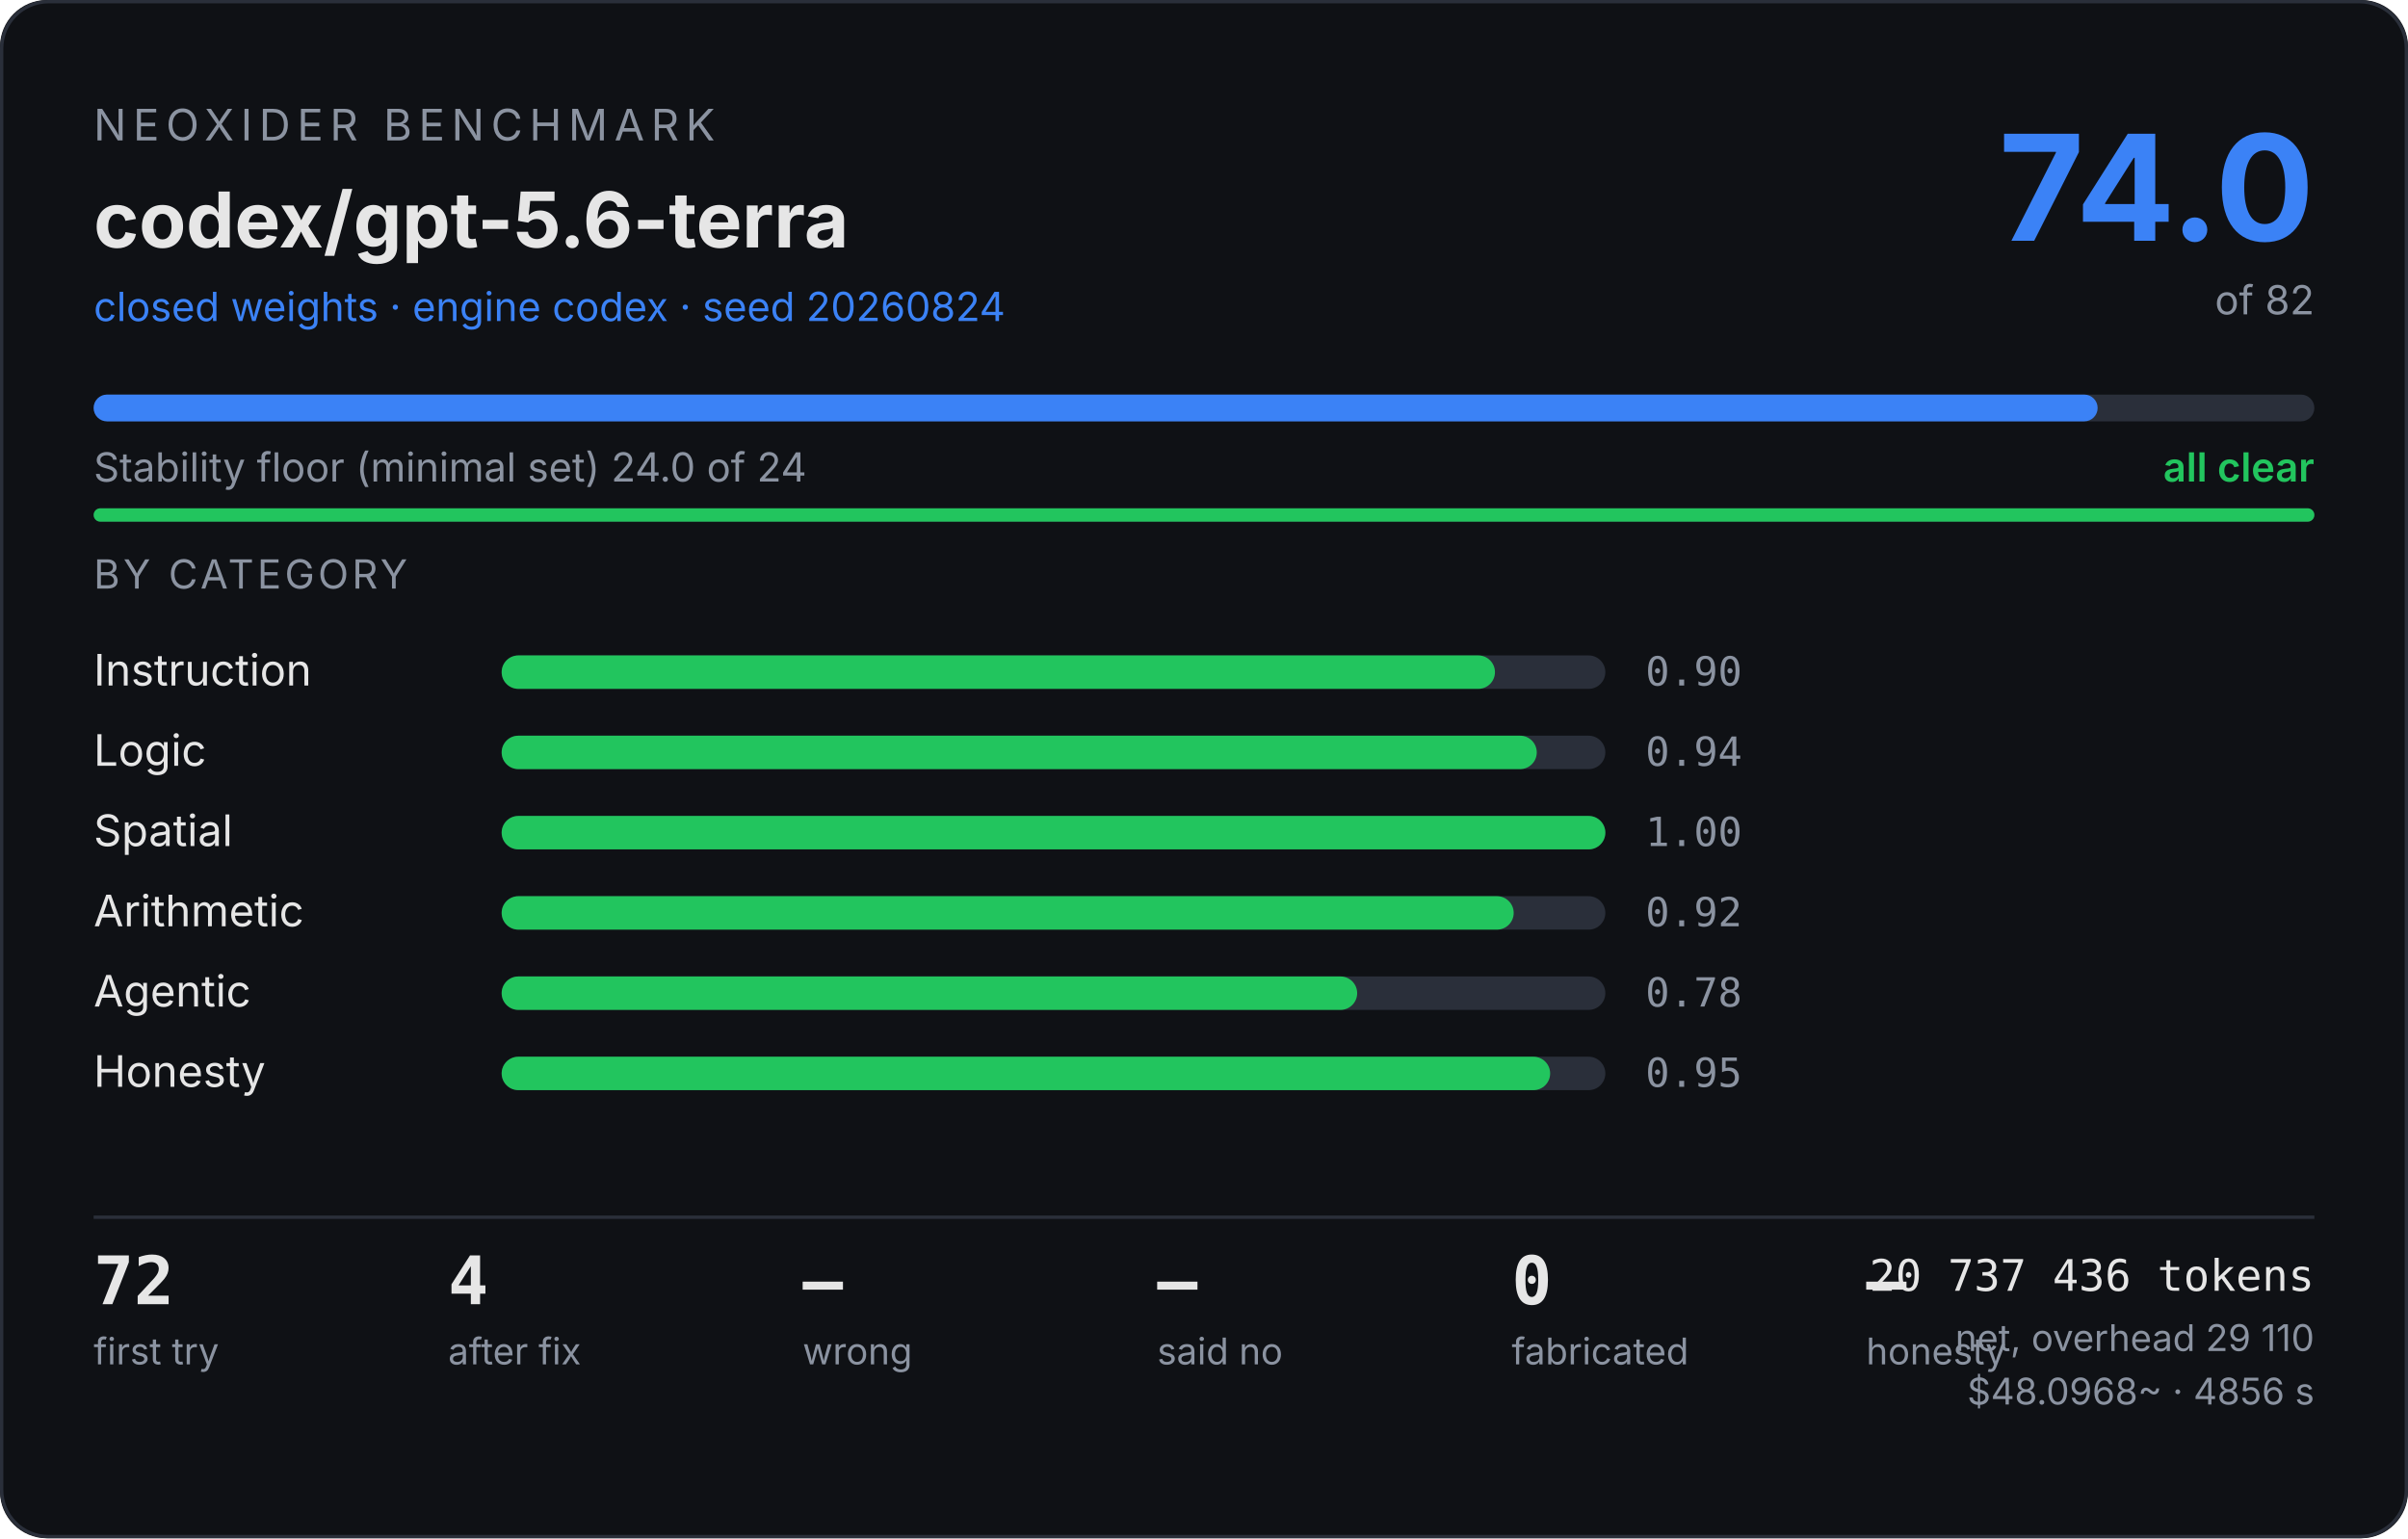
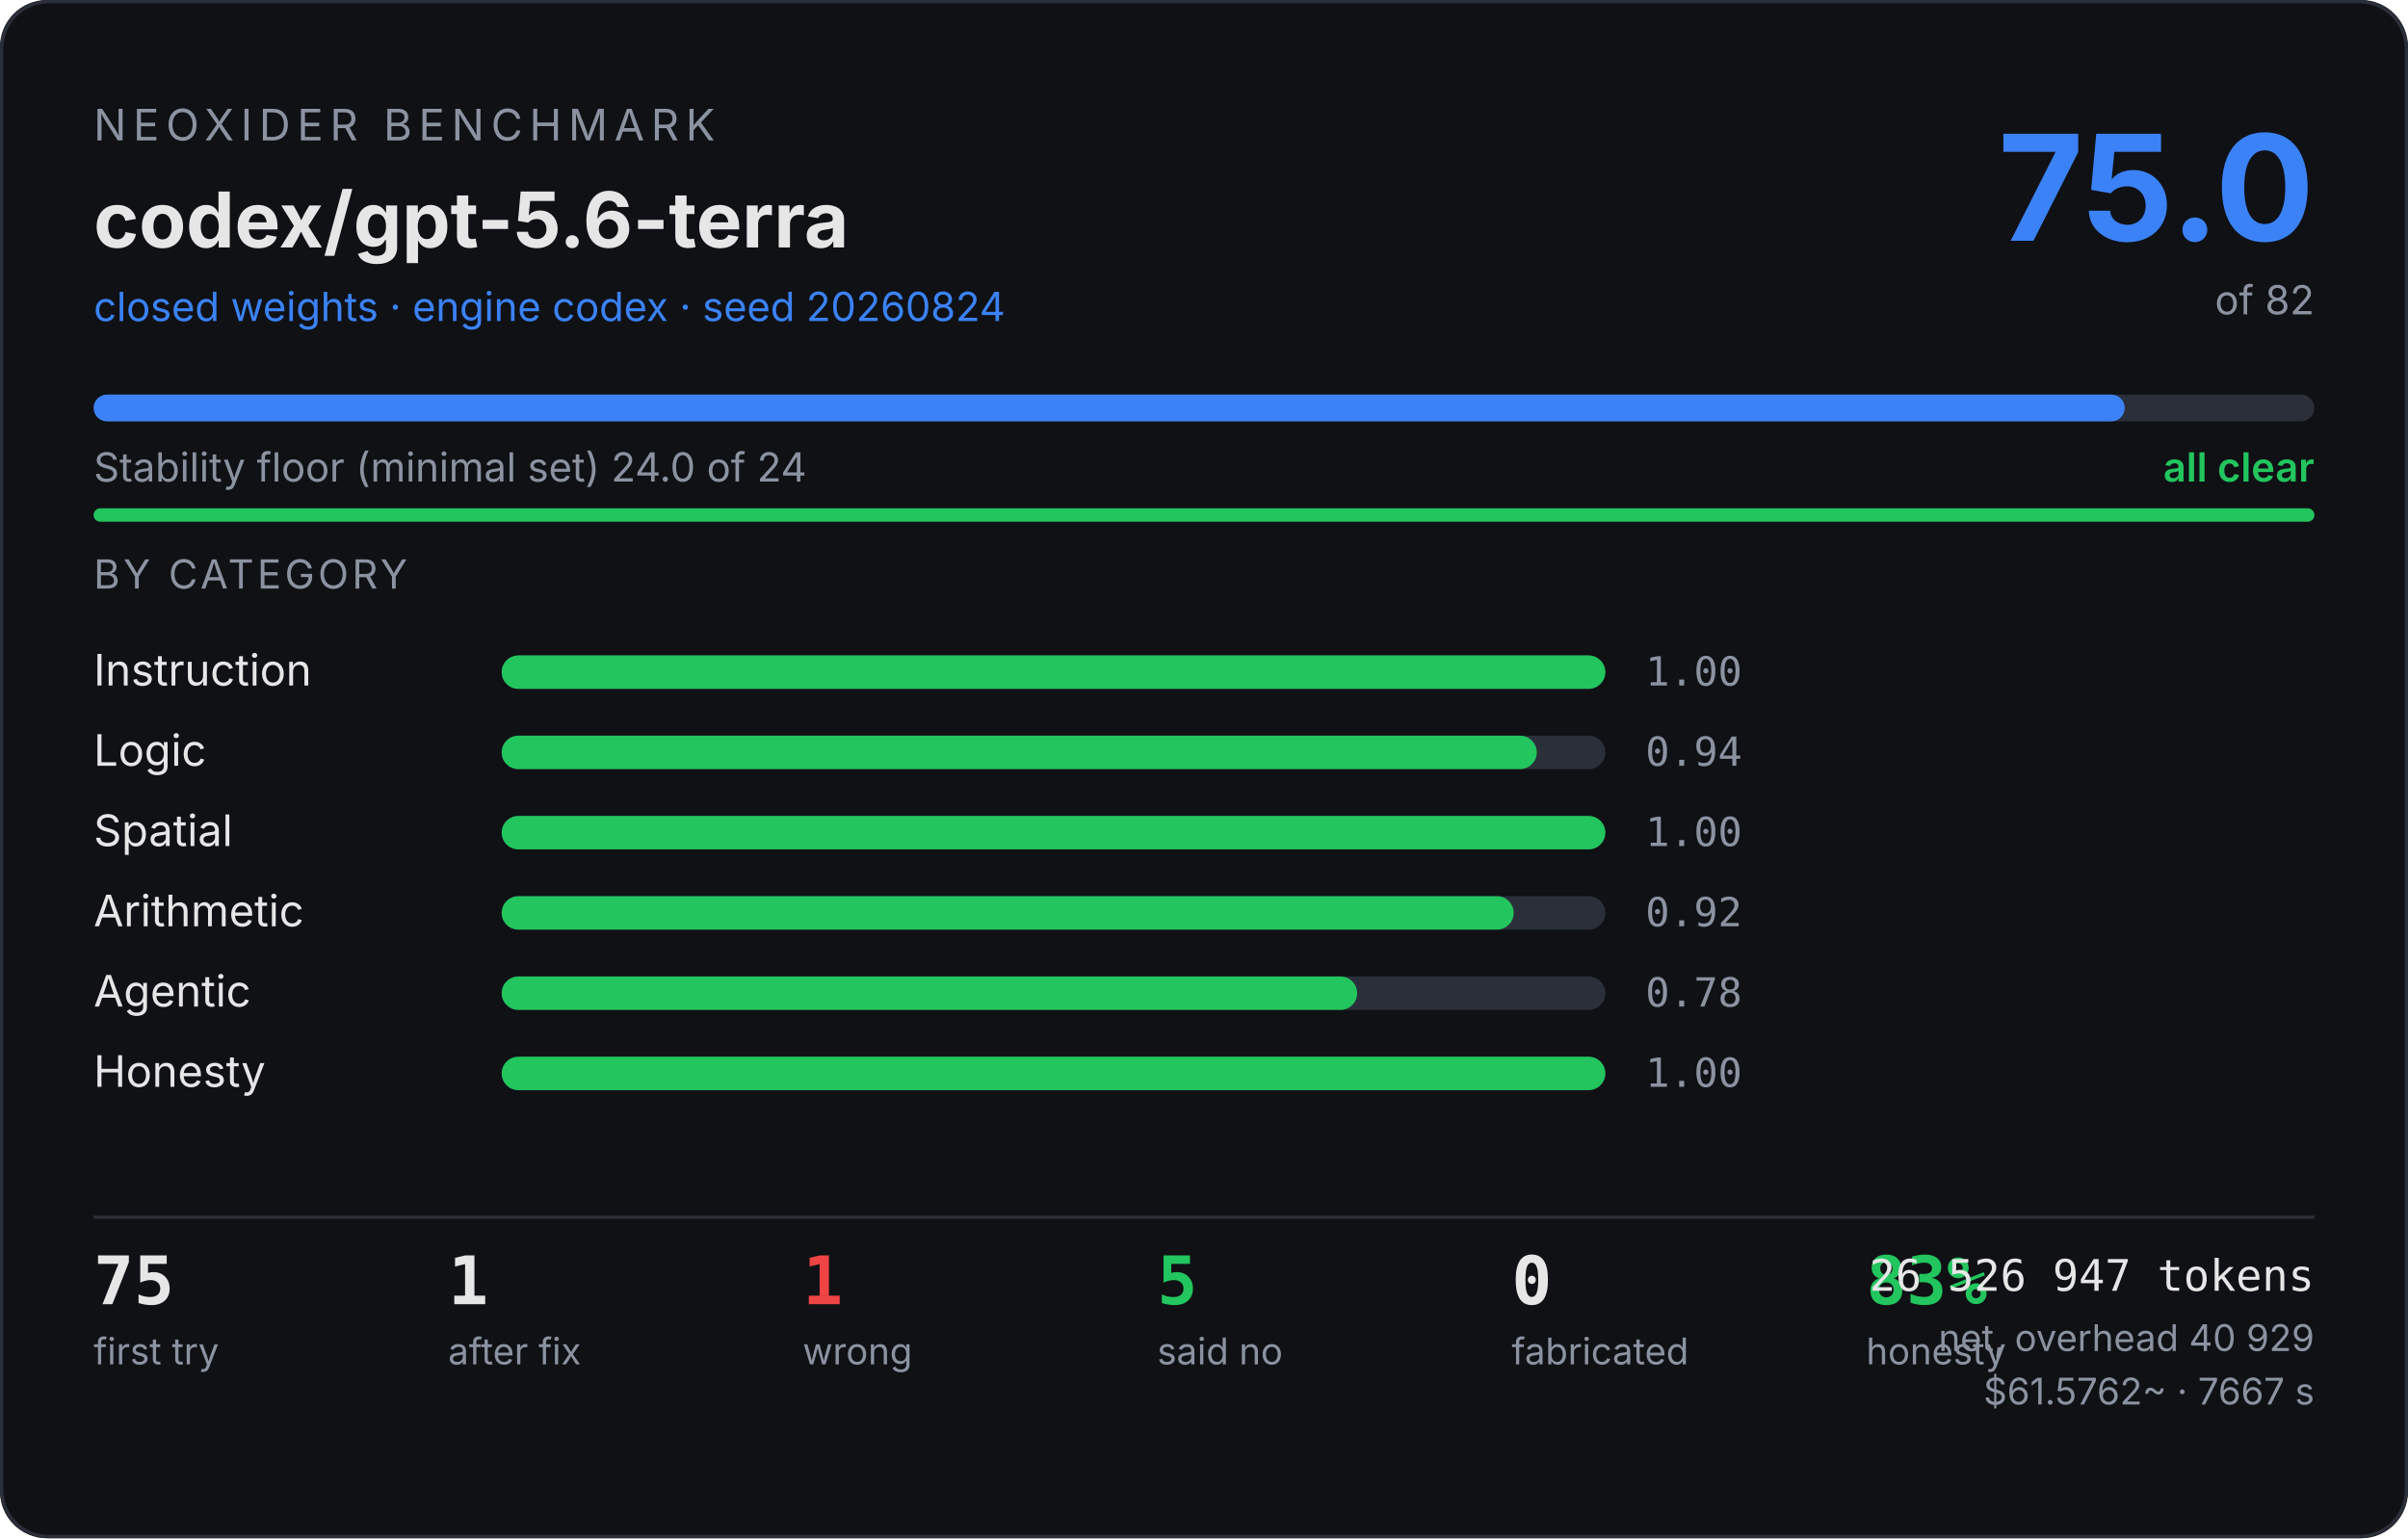
<svg xmlns="http://www.w3.org/2000/svg" width="720" height="460" viewBox="0 0 720 460" font-family="system-ui,-apple-system,Segoe UI,sans-serif">
  <rect width="720" height="460" rx="14" fill="#0f1115" />
  <rect x="0.5" y="0.5" width="719" height="459" rx="14" fill="none" stroke="#2a2f3a" />
  <text x="28" y="42" fill="#8b93a1" font-size="13" letter-spacing="2">NEOXIDER BENCHMARK</text>
  <text x="28" y="74" fill="#e6e6e6" font-size="23" font-weight="700">codex/gpt-5.6-terra</text>
  <text x="28" y="96" fill="#3b82f6" font-size="12">closed weights · engine codex · seed 20260824</text>
-   <text x="692" y="72" text-anchor="end" fill="#3b82f6" font-size="44" font-weight="700">74.0</text>
+   <text x="692" y="72" text-anchor="end" fill="#3b82f6" font-size="44" font-weight="700">75.0</text>
  <text x="692" y="94" text-anchor="end" fill="#8b93a1" font-size="12">of 82</text>
  <rect x="28" y="118" width="664" height="8" rx="4" fill="#2a2f3a" />
-   <rect x="28" y="118" width="599.2" height="8" rx="4" fill="#3b82f6" />
+   <rect x="28" y="118" width="607.3" height="8" rx="4" fill="#3b82f6" />
  <text x="28" y="144" fill="#8b93a1" font-size="12">Stability floor (minimal set) 24.0 of 24</text>
  <text x="692" y="144" text-anchor="end" fill="#22c55e" font-size="12" font-weight="600">all clear</text>
  <rect x="28" y="152" width="664" height="4" rx="2" fill="#2a2f3a" />
  <rect x="28" y="152" width="664.0" height="4" rx="2" fill="#22c55e" />
  <text x="28" y="176" fill="#8b93a1" font-size="12" letter-spacing="1">BY CATEGORY</text>
  <text x="28" y="205" fill="#e6e6e6" font-size="13">Instruction</text>
  <rect x="150" y="196" width="330" height="10" rx="5" fill="#2a2f3a" />
-   <rect x="150" y="196" width="297.0" height="10" rx="5" fill="#22c55e" />
-   <text x="492" y="205" fill="#8b93a1" font-size="12" font-family="ui-monospace,Consolas,monospace">0.90</text>
+   <rect x="150" y="196" width="330.0" height="10" rx="5" fill="#22c55e" />
+   <text x="492" y="205" fill="#8b93a1" font-size="12" font-family="ui-monospace,Consolas,monospace">1.00</text>
  <text x="28" y="229" fill="#e6e6e6" font-size="13">Logic</text>
  <rect x="150" y="220" width="330" height="10" rx="5" fill="#2a2f3a" />
  <rect x="150" y="220" width="309.5" height="10" rx="5" fill="#22c55e" />
  <text x="492" y="229" fill="#8b93a1" font-size="12" font-family="ui-monospace,Consolas,monospace">0.94</text>
  <text x="28" y="253" fill="#e6e6e6" font-size="13">Spatial</text>
  <rect x="150" y="244" width="330" height="10" rx="5" fill="#2a2f3a" />
  <rect x="150" y="244" width="330.0" height="10" rx="5" fill="#22c55e" />
  <text x="492" y="253" fill="#8b93a1" font-size="12" font-family="ui-monospace,Consolas,monospace">1.00</text>
  <text x="28" y="277" fill="#e6e6e6" font-size="13">Arithmetic</text>
  <rect x="150" y="268" width="330" height="10" rx="5" fill="#2a2f3a" />
  <rect x="150" y="268" width="302.6" height="10" rx="5" fill="#22c55e" />
  <text x="492" y="277" fill="#8b93a1" font-size="12" font-family="ui-monospace,Consolas,monospace">0.92</text>
  <text x="28" y="301" fill="#e6e6e6" font-size="13">Agentic</text>
  <rect x="150" y="292" width="330" height="10" rx="5" fill="#2a2f3a" />
  <rect x="150" y="292" width="255.8" height="10" rx="5" fill="#22c55e" />
  <text x="492" y="301" fill="#8b93a1" font-size="12" font-family="ui-monospace,Consolas,monospace">0.78</text>
  <text x="28" y="325" fill="#e6e6e6" font-size="13">Honesty</text>
  <rect x="150" y="316" width="330" height="10" rx="5" fill="#2a2f3a" />
-   <rect x="150" y="316" width="313.5" height="10" rx="5" fill="#22c55e" />
-   <text x="492" y="325" fill="#8b93a1" font-size="12" font-family="ui-monospace,Consolas,monospace">0.95</text>
+   <rect x="150" y="316" width="330.0" height="10" rx="5" fill="#22c55e" />
+   <text x="492" y="325" fill="#8b93a1" font-size="12" font-family="ui-monospace,Consolas,monospace">1.00</text>
  <line x1="28" y1="364" x2="692" y2="364" stroke="#2a2f3a" />
-   <text x="28" y="390" fill="#e6e6e6" font-size="20" font-weight="700" font-family="ui-monospace,Consolas,monospace">72</text>
+   <text x="28" y="390" fill="#e6e6e6" font-size="20" font-weight="700" font-family="ui-monospace,Consolas,monospace">75</text>
  <text x="28" y="408" fill="#8b93a1" font-size="11">first try</text>
-   <text x="134" y="390" fill="#e6e6e6" font-size="20" font-weight="700" font-family="ui-monospace,Consolas,monospace">4</text>
+   <text x="134" y="390" fill="#e6e6e6" font-size="20" font-weight="700" font-family="ui-monospace,Consolas,monospace">1</text>
  <text x="134" y="408" fill="#8b93a1" font-size="11">after fix</text>
-   <text x="240" y="390" fill="#e6e6e6" font-size="20" font-weight="700" font-family="ui-monospace,Consolas,monospace">—</text>
+   <text x="240" y="390" fill="#ef4444" font-size="20" font-weight="700" font-family="ui-monospace,Consolas,monospace">1</text>
  <text x="240" y="408" fill="#8b93a1" font-size="11">wrong</text>
-   <text x="346" y="390" fill="#e6e6e6" font-size="20" font-weight="700" font-family="ui-monospace,Consolas,monospace">—</text>
+   <text x="346" y="390" fill="#22c55e" font-size="20" font-weight="700" font-family="ui-monospace,Consolas,monospace">5</text>
  <text x="346" y="408" fill="#8b93a1" font-size="11">said no</text>
  <text x="452" y="390" fill="#e6e6e6" font-size="20" font-weight="700" font-family="ui-monospace,Consolas,monospace">0</text>
  <text x="452" y="408" fill="#8b93a1" font-size="11">fabricated</text>
-   <text x="558" y="390" fill="#e6e6e6" font-size="20" font-weight="700" font-family="ui-monospace,Consolas,monospace">—</text>
+   <text x="558" y="390" fill="#22c55e" font-size="20" font-weight="700" font-family="ui-monospace,Consolas,monospace">83%</text>
  <text x="558" y="408" fill="#8b93a1" font-size="11">honesty</text>
-   <text x="692" y="386" text-anchor="end" fill="#e6e6e6" font-size="13" font-family="ui-monospace,Consolas,monospace">20 737 436 tokens</text>
-   <text x="692" y="404" text-anchor="end" fill="#8b93a1" font-size="11">net, overhead 29 110</text>
-   <text x="692" y="420" text-anchor="end" fill="#8b93a1" font-size="11">$48.0968~ · 4856 s</text>
+   <text x="692" y="386" text-anchor="end" fill="#e6e6e6" font-size="13" font-family="ui-monospace,Consolas,monospace">26 526 947 tokens</text>
+   <text x="692" y="404" text-anchor="end" fill="#8b93a1" font-size="11">net, overhead 40 929</text>
+   <text x="692" y="420" text-anchor="end" fill="#8b93a1" font-size="11">$61.5762~ · 7667 s</text>
</svg>
